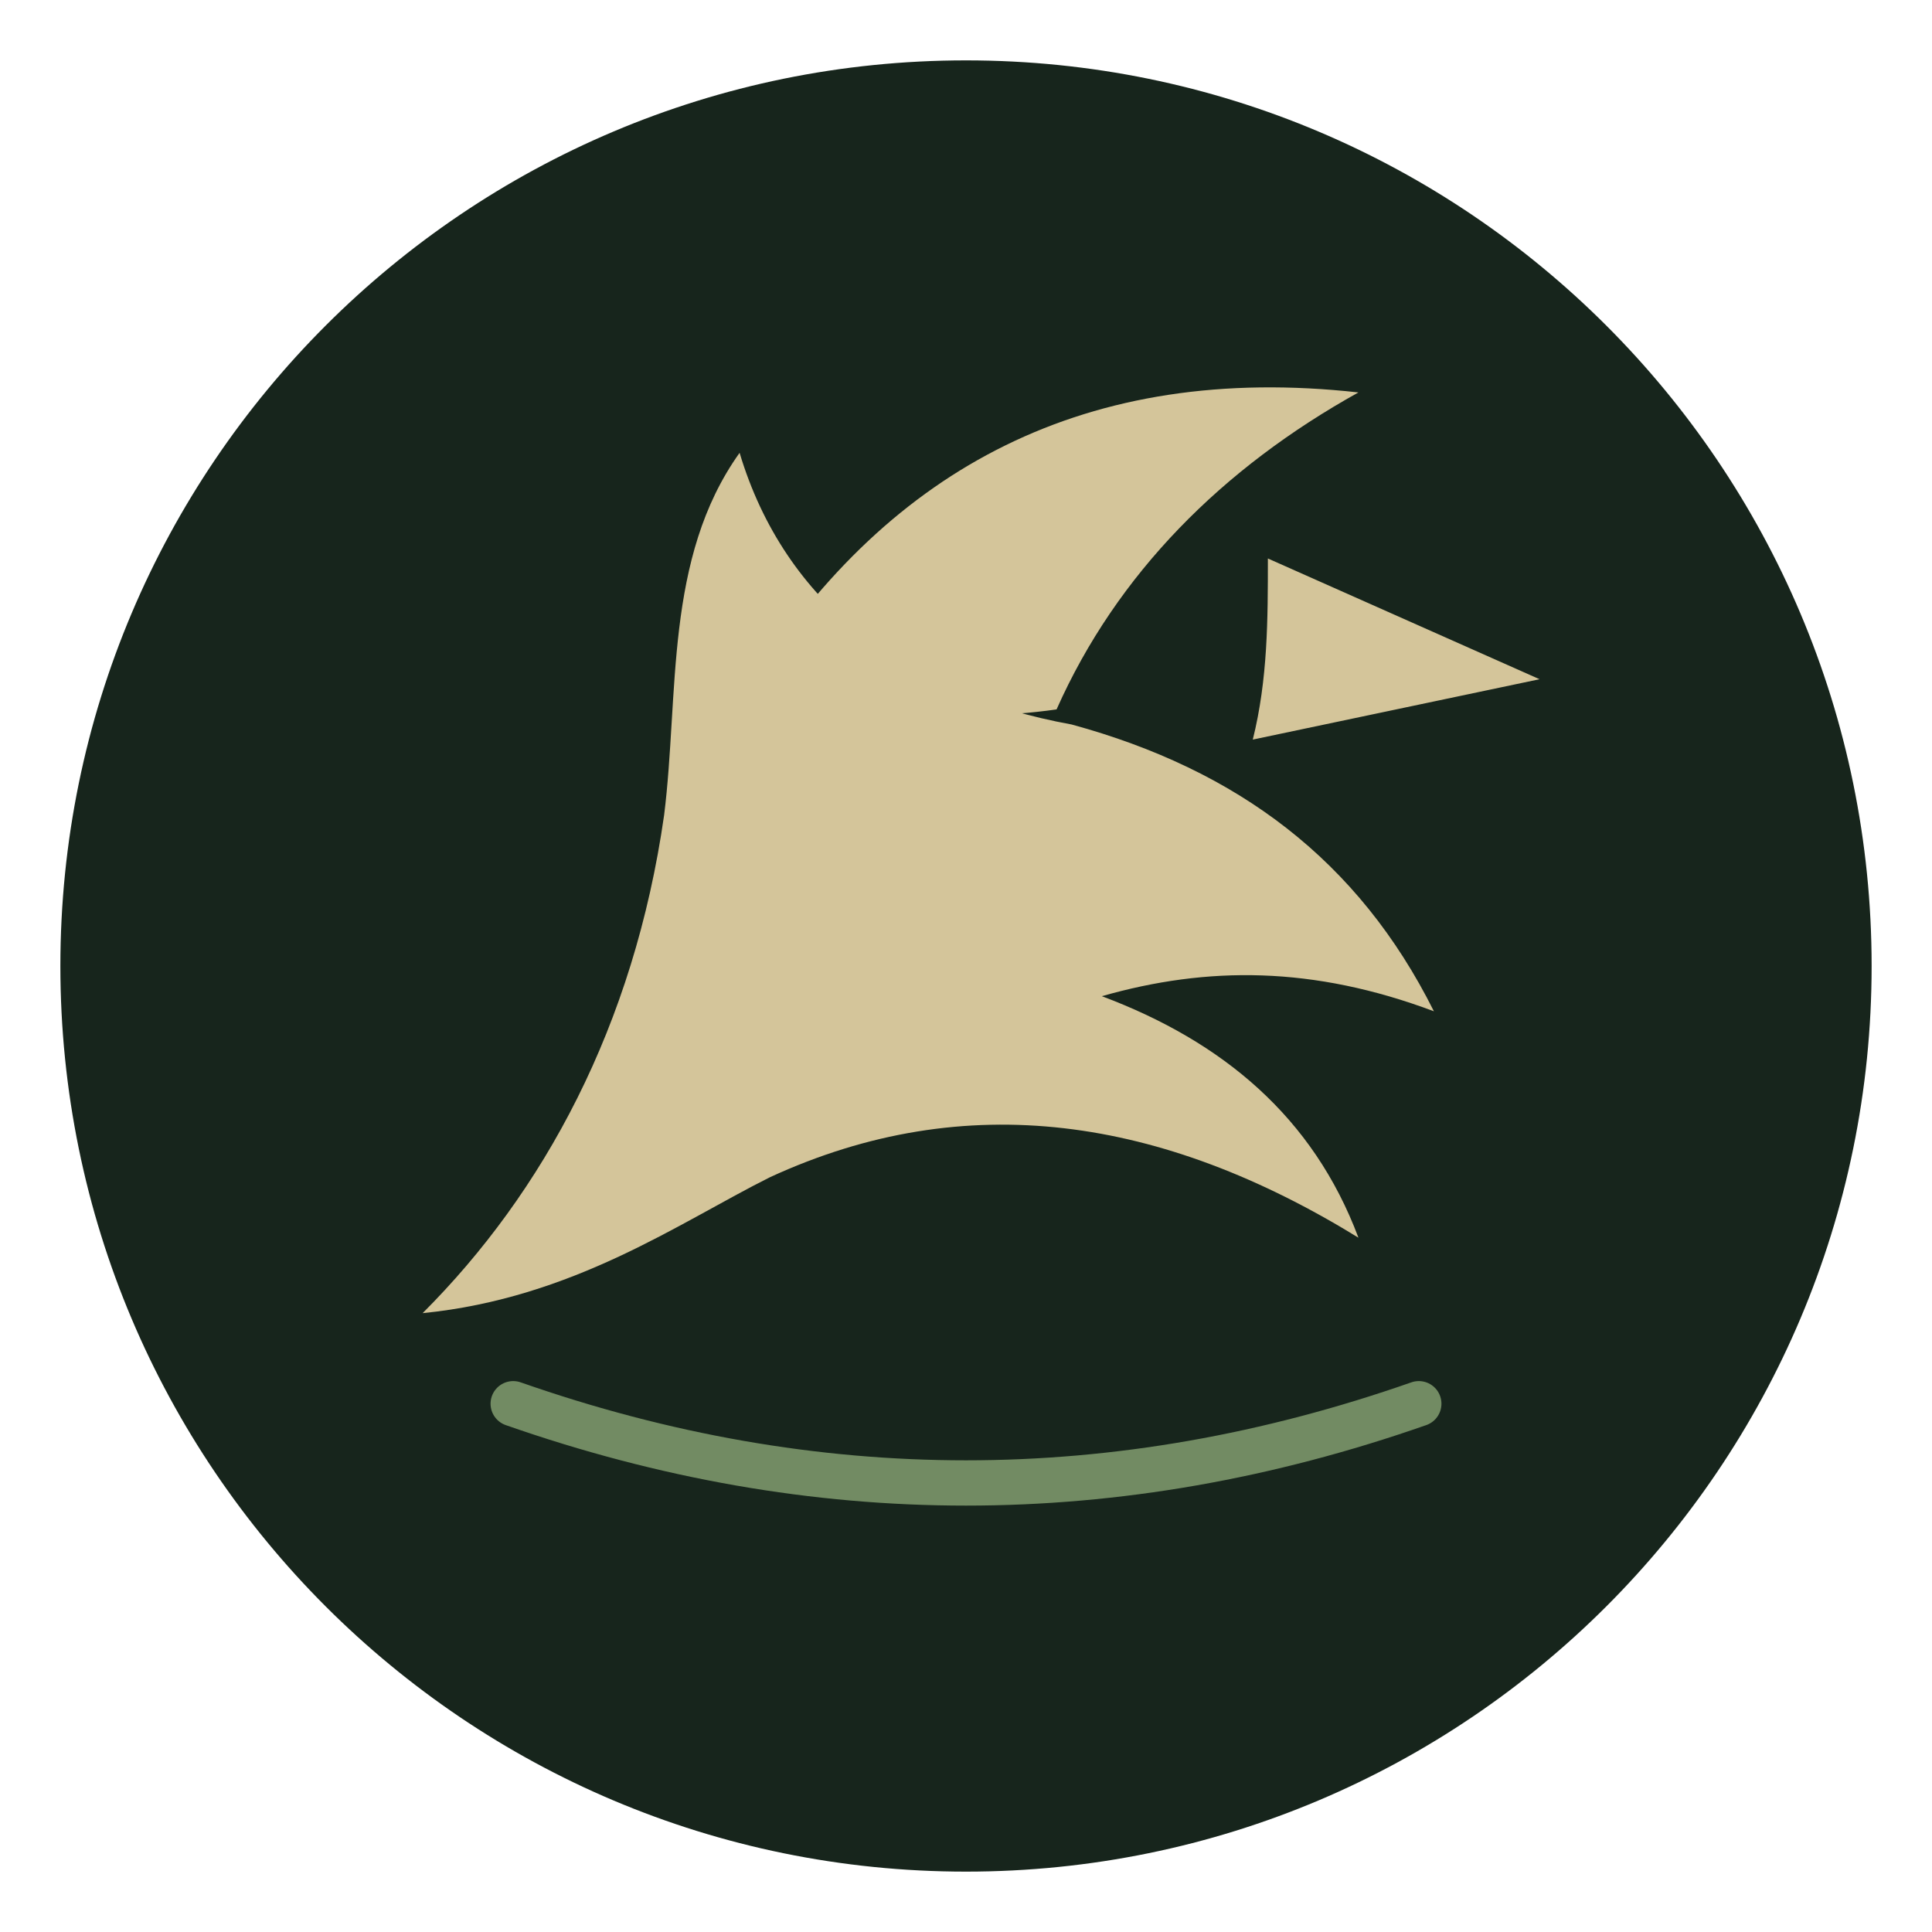
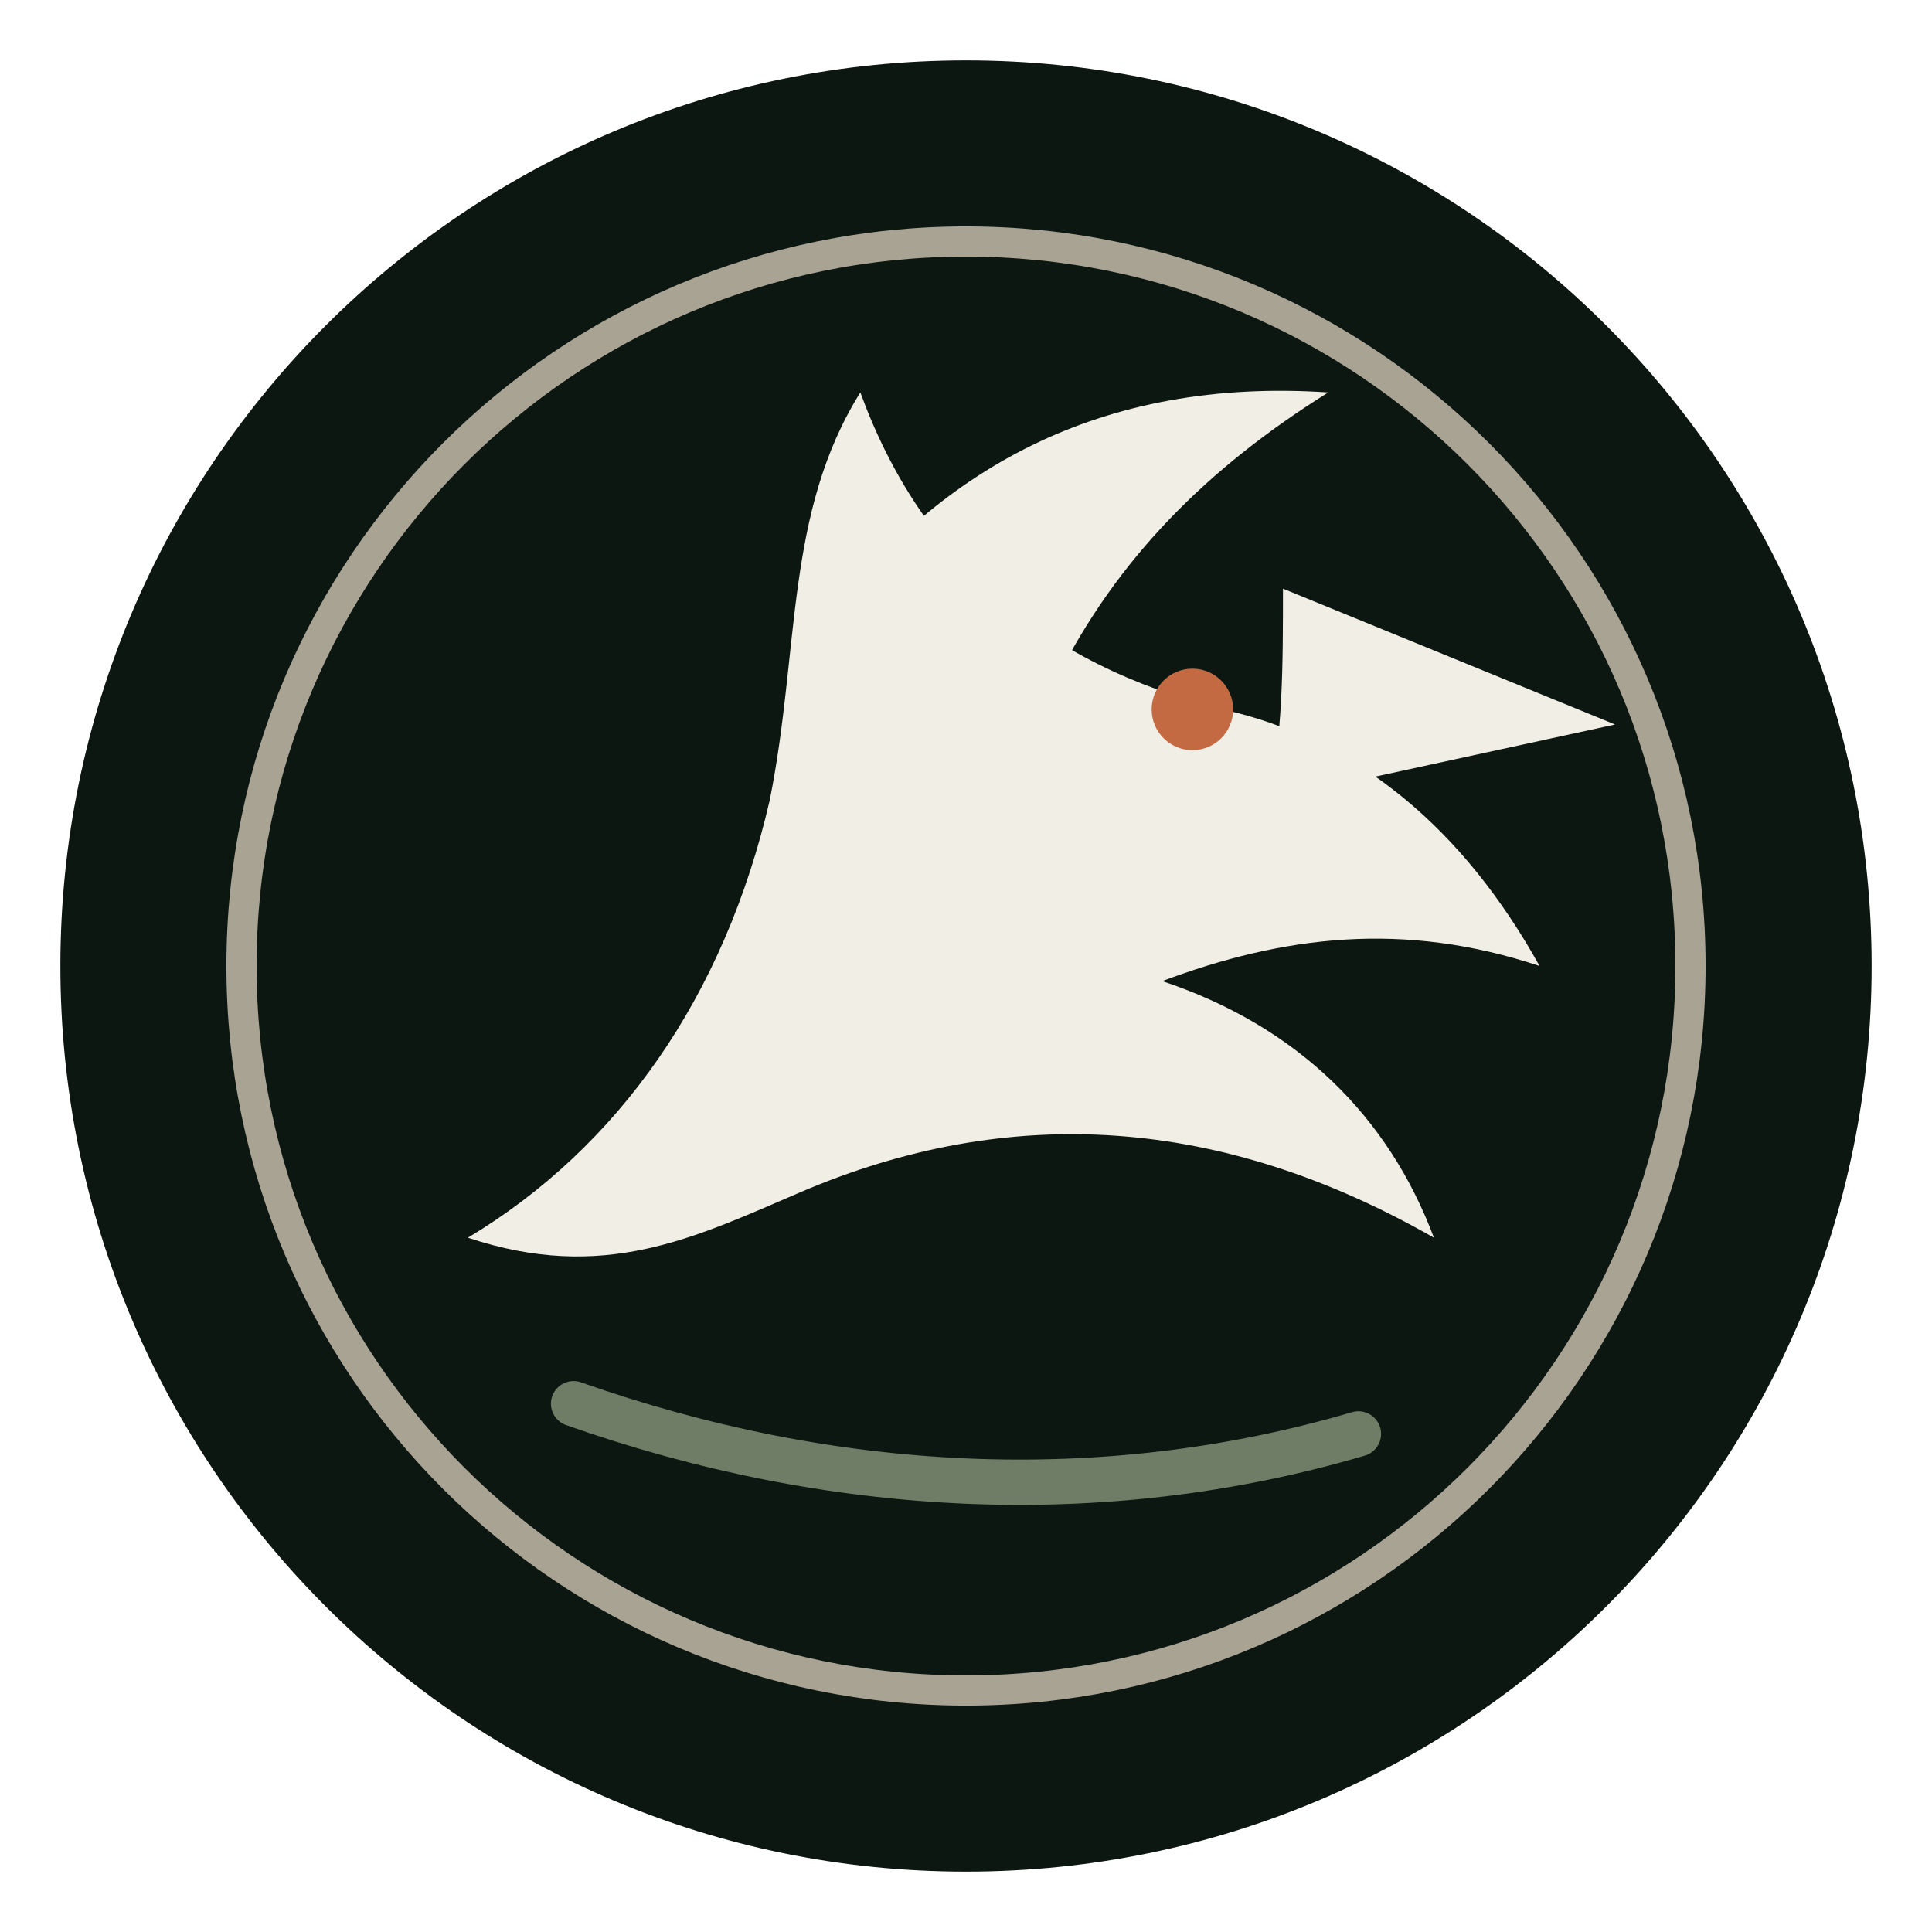
<svg xmlns="http://www.w3.org/2000/svg" viewBox="0 0 128 128" role="img" aria-labelledby="title desc">
-   <circle cx="64" cy="64" r="60" fill="#17251c" />
-   <path fill="#d4c59a" d="M28 87c8-8 14-19 16-33 1-8 0-17 5-24 3 10 11 16 22 18 11 3 19 9 24 19-8-3-15-3-22-1 8 3 14 8 17 16-13-8-26-10-39-4-6 3-13 8-23 9Zm22-42c9-14 22-21 40-19-9 5-16 12-20 21-7 1-14 0-20-2Zm34-8 18 8-19 4c1-4 1-8 1-12Z" />
-   <path fill="none" stroke="#728b63" stroke-width="3" stroke-linecap="round" d="M34 93c20 7 40 7 60 0" />
+   <circle cx="64" cy="64" r="60" fill="#0d1712" />
+   <circle cx="64" cy="64" r="48" fill="none" stroke="#cfc6b4" stroke-width="2" opacity=".8" />
+   <path fill="#f1eee5" d="M31 82c10-6 17-16 20-29 2-10 1-19 6-27 4 11 12 18 24 21 9 2 16 8 21 17-9-3-17-2-25 1 9 3 15 9 18 17-14-8-28-9-42-3-7 3-13 6-22 3Z" />
+   <path fill="#f1eee5" d="M54 42c8-11 19-17 34-16-8 5-14 11-18 19-6 1-11 0-16-3Z" />
+   <path fill="#f1eee5" d="m85 39 22 9-23 5c1-4 1-9 1-14Z" />
+   <circle cx="79" cy="47" r="2.7" fill="#c46a43" />
+   <path d="M38 93c17 6 35 7 52 2" fill="none" stroke="#6f7d66" stroke-width="3" stroke-linecap="round" />
</svg>
